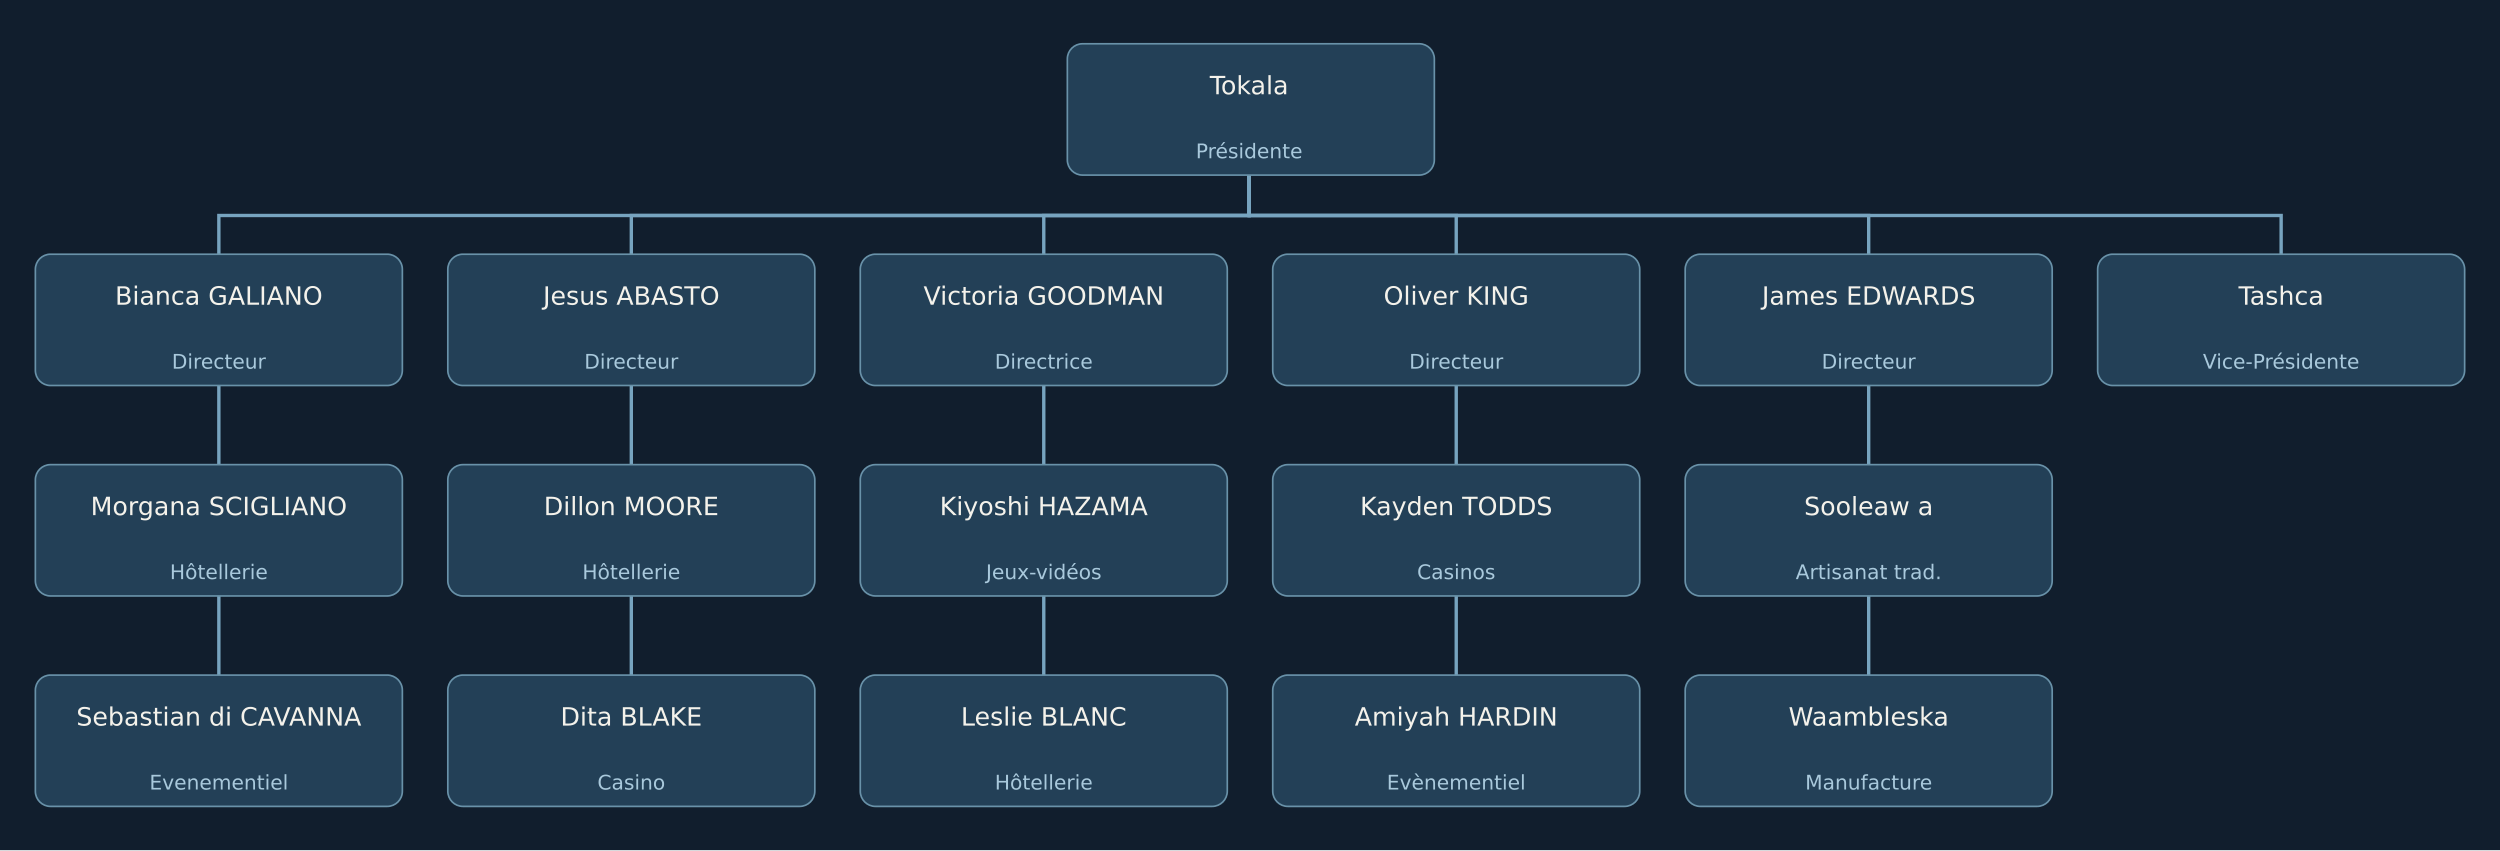
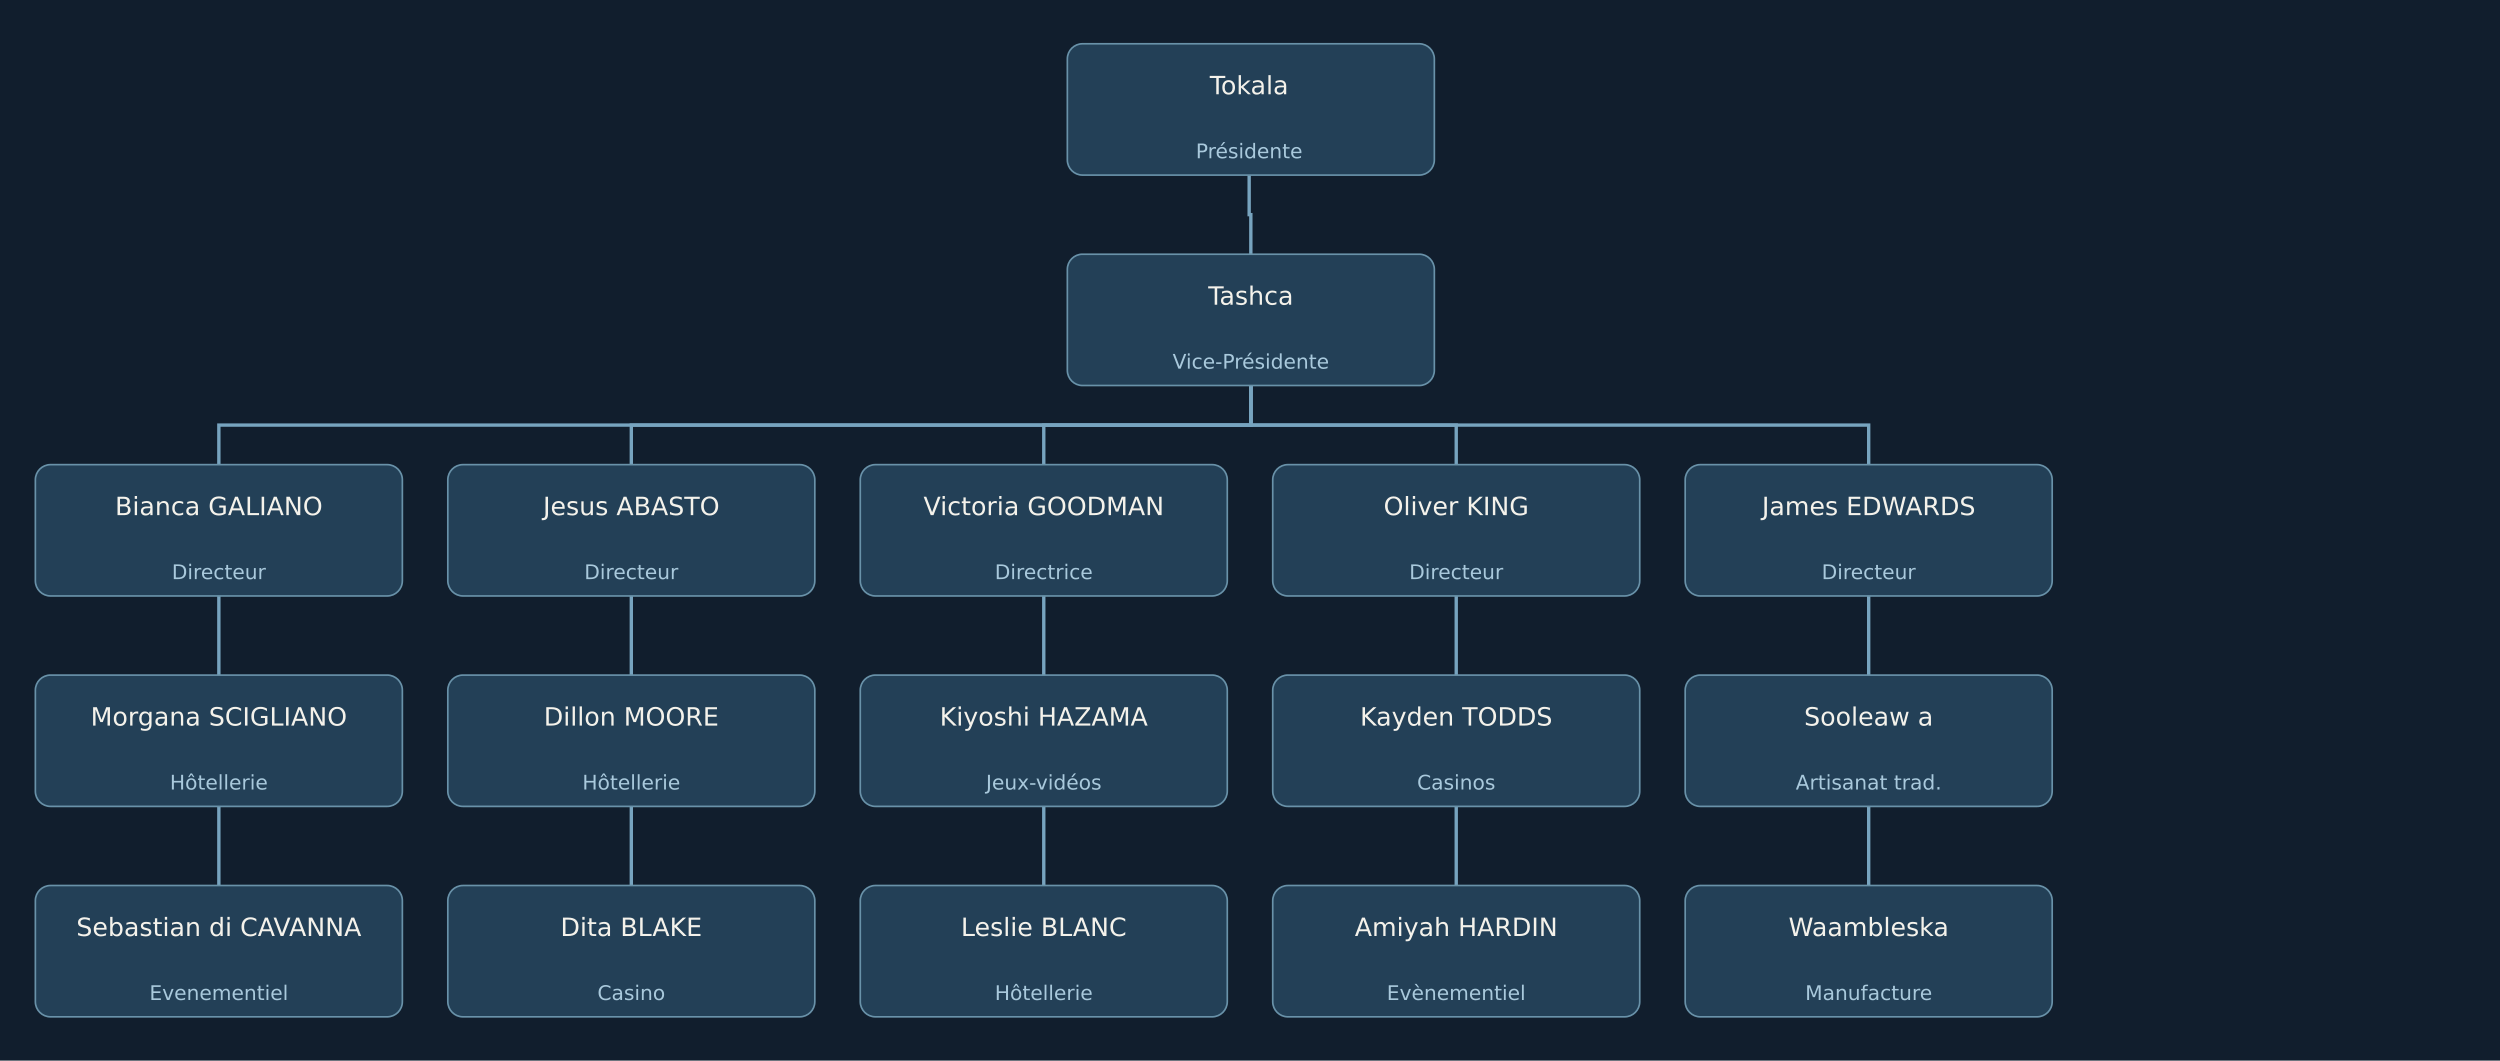
- <svg xmlns="http://www.w3.org/2000/svg" viewBox="0 0 1485 505" role="img" aria-label="Organigramme de tala">
+ <svg xmlns="http://www.w3.org/2000/svg" viewBox="0 0 1485 630" role="img" aria-label="Organigramme de tala">
  <rect width="100%" height="100%" fill="#111e2d" />
-   <path d="M742 103 V128 H130 V152" fill="none" stroke="#77a4bf" stroke-width="2" />
-   <path d="M130 228 V252 H130 V277" fill="none" stroke="#77a4bf" stroke-width="2" />
-   <path d="M742 103 V128 H375 V152" fill="none" stroke="#77a4bf" stroke-width="2" />
-   <path d="M865 353 V378 H865 V402" fill="none" stroke="#77a4bf" stroke-width="2" />
-   <path d="M742 103 V128 H620 V152" fill="none" stroke="#77a4bf" stroke-width="2" />
-   <path d="M375 353 V378 H375 V402" fill="none" stroke="#77a4bf" stroke-width="2" />
-   <path d="M1110 353 V378 H1110 V402" fill="none" stroke="#77a4bf" stroke-width="2" />
-   <path d="M742 103 V128 H865 V152" fill="none" stroke="#77a4bf" stroke-width="2" />
-   <path d="M742 103 V128 H1110 V152" fill="none" stroke="#77a4bf" stroke-width="2" />
-   <path d="M742 103 V128 H1355 V152" fill="none" stroke="#77a4bf" stroke-width="2" />
-   <path d="M130 353 V378 H130 V402" fill="none" stroke="#77a4bf" stroke-width="2" />
-   <path d="M865 228 V252 H865 V277" fill="none" stroke="#77a4bf" stroke-width="2" />
-   <path d="M620 228 V252 H620 V277" fill="none" stroke="#77a4bf" stroke-width="2" />
-   <path d="M620 353 V378 H620 V402" fill="none" stroke="#77a4bf" stroke-width="2" />
-   <path d="M1110 228 V252 H1110 V277" fill="none" stroke="#77a4bf" stroke-width="2" />
-   <path d="M375 228 V252 H375 V277" fill="none" stroke="#77a4bf" stroke-width="2" />
+   <path d="M743 228 V252.5 H130 V277" fill="none" stroke="#77a4bf" stroke-width="2" />
+   <path d="M130 353 V377.5 H130 V402" fill="none" stroke="#77a4bf" stroke-width="2" />
+   <path d="M743 228 V252.5 H375 V277" fill="none" stroke="#77a4bf" stroke-width="2" />
+   <path d="M865 478 V502.5 H865 V527" fill="none" stroke="#77a4bf" stroke-width="2" />
+   <path d="M743 228 V252.5 H620 V277" fill="none" stroke="#77a4bf" stroke-width="2" />
+   <path d="M375 478 V502.5 H375 V527" fill="none" stroke="#77a4bf" stroke-width="2" />
+   <path d="M1110 478 V502.5 H1110 V527" fill="none" stroke="#77a4bf" stroke-width="2" />
+   <path d="M743 228 V252.5 H865 V277" fill="none" stroke="#77a4bf" stroke-width="2" />
+   <path d="M743 228 V252.5 H1110 V277" fill="none" stroke="#77a4bf" stroke-width="2" />
+   <path d="M742 103 V127.5 H743 V152" fill="none" stroke="#77a4bf" stroke-width="2" />
+   <path d="M130 478 V502.5 H130 V527" fill="none" stroke="#77a4bf" stroke-width="2" />
+   <path d="M865 353 V377.5 H865 V402" fill="none" stroke="#77a4bf" stroke-width="2" />
+   <path d="M620 353 V377.5 H620 V402" fill="none" stroke="#77a4bf" stroke-width="2" />
+   <path d="M620 478 V502.5 H620 V527" fill="none" stroke="#77a4bf" stroke-width="2" />
+   <path d="M1110 353 V377.5 H1110 V402" fill="none" stroke="#77a4bf" stroke-width="2" />
+   <path d="M375 353 V377.5 H375 V402" fill="none" stroke="#77a4bf" stroke-width="2" />
+   <rect x="21" y="526" width="218" height="78" rx="9" fill="#234057" stroke="#6992a9" />
+   <text x="130" y="556" text-anchor="middle" fill="#f4f2eb" font-family="DejaVu Sans, sans-serif" font-size="15">Sebastian di CAVANNA</text>
+   <text x="130" y="594" text-anchor="middle" fill="#a9c9dc" font-family="DejaVu Sans, sans-serif" font-size="12">Evenementiel</text>
  <rect x="21" y="401" width="218" height="78" rx="9" fill="#234057" stroke="#6992a9" />
-   <text x="130" y="431" text-anchor="middle" fill="#f4f2eb" font-family="DejaVu Sans, sans-serif" font-size="15">Sebastian di CAVANNA</text>
-   <text x="130" y="469" text-anchor="middle" fill="#a9c9dc" font-family="DejaVu Sans, sans-serif" font-size="12">Evenementiel</text>
+   <text x="130" y="431" text-anchor="middle" fill="#f4f2eb" font-family="DejaVu Sans, sans-serif" font-size="15">Morgana SCIGLIANO</text>
+   <text x="130" y="469" text-anchor="middle" fill="#a9c9dc" font-family="DejaVu Sans, sans-serif" font-size="12">Hôtellerie</text>
  <rect x="21" y="276" width="218" height="78" rx="9" fill="#234057" stroke="#6992a9" />
-   <text x="130" y="306" text-anchor="middle" fill="#f4f2eb" font-family="DejaVu Sans, sans-serif" font-size="15">Morgana SCIGLIANO</text>
-   <text x="130" y="344" text-anchor="middle" fill="#a9c9dc" font-family="DejaVu Sans, sans-serif" font-size="12">Hôtellerie</text>
-   <rect x="21" y="151" width="218" height="78" rx="9" fill="#234057" stroke="#6992a9" />
-   <text x="130" y="181" text-anchor="middle" fill="#f4f2eb" font-family="DejaVu Sans, sans-serif" font-size="15">Bianca GALIANO</text>
-   <text x="130" y="219" text-anchor="middle" fill="#a9c9dc" font-family="DejaVu Sans, sans-serif" font-size="12">Directeur</text>
+   <text x="130" y="306" text-anchor="middle" fill="#f4f2eb" font-family="DejaVu Sans, sans-serif" font-size="15">Bianca GALIANO</text>
+   <text x="130" y="344" text-anchor="middle" fill="#a9c9dc" font-family="DejaVu Sans, sans-serif" font-size="12">Directeur</text>
+   <rect x="266" y="526" width="218" height="78" rx="9" fill="#234057" stroke="#6992a9" />
+   <text x="375" y="556" text-anchor="middle" fill="#f4f2eb" font-family="DejaVu Sans, sans-serif" font-size="15">Dita BLAKE</text>
+   <text x="375" y="594" text-anchor="middle" fill="#a9c9dc" font-family="DejaVu Sans, sans-serif" font-size="12">Casino</text>
  <rect x="266" y="401" width="218" height="78" rx="9" fill="#234057" stroke="#6992a9" />
-   <text x="375" y="431" text-anchor="middle" fill="#f4f2eb" font-family="DejaVu Sans, sans-serif" font-size="15">Dita BLAKE</text>
-   <text x="375" y="469" text-anchor="middle" fill="#a9c9dc" font-family="DejaVu Sans, sans-serif" font-size="12">Casino</text>
+   <text x="375" y="431" text-anchor="middle" fill="#f4f2eb" font-family="DejaVu Sans, sans-serif" font-size="15">Dillon MOORE</text>
+   <text x="375" y="469" text-anchor="middle" fill="#a9c9dc" font-family="DejaVu Sans, sans-serif" font-size="12">Hôtellerie</text>
  <rect x="266" y="276" width="218" height="78" rx="9" fill="#234057" stroke="#6992a9" />
-   <text x="375" y="306" text-anchor="middle" fill="#f4f2eb" font-family="DejaVu Sans, sans-serif" font-size="15">Dillon MOORE</text>
-   <text x="375" y="344" text-anchor="middle" fill="#a9c9dc" font-family="DejaVu Sans, sans-serif" font-size="12">Hôtellerie</text>
-   <rect x="266" y="151" width="218" height="78" rx="9" fill="#234057" stroke="#6992a9" />
-   <text x="375" y="181" text-anchor="middle" fill="#f4f2eb" font-family="DejaVu Sans, sans-serif" font-size="15">Jesus ABASTO</text>
-   <text x="375" y="219" text-anchor="middle" fill="#a9c9dc" font-family="DejaVu Sans, sans-serif" font-size="12">Directeur</text>
+   <text x="375" y="306" text-anchor="middle" fill="#f4f2eb" font-family="DejaVu Sans, sans-serif" font-size="15">Jesus ABASTO</text>
+   <text x="375" y="344" text-anchor="middle" fill="#a9c9dc" font-family="DejaVu Sans, sans-serif" font-size="12">Directeur</text>
+   <rect x="511" y="526" width="218" height="78" rx="9" fill="#234057" stroke="#6992a9" />
+   <text x="620" y="556" text-anchor="middle" fill="#f4f2eb" font-family="DejaVu Sans, sans-serif" font-size="15">Leslie BLANC</text>
+   <text x="620" y="594" text-anchor="middle" fill="#a9c9dc" font-family="DejaVu Sans, sans-serif" font-size="12">Hôtellerie</text>
  <rect x="511" y="401" width="218" height="78" rx="9" fill="#234057" stroke="#6992a9" />
-   <text x="620" y="431" text-anchor="middle" fill="#f4f2eb" font-family="DejaVu Sans, sans-serif" font-size="15">Leslie BLANC</text>
-   <text x="620" y="469" text-anchor="middle" fill="#a9c9dc" font-family="DejaVu Sans, sans-serif" font-size="12">Hôtellerie</text>
+   <text x="620" y="431" text-anchor="middle" fill="#f4f2eb" font-family="DejaVu Sans, sans-serif" font-size="15">Kiyoshi HAZAMA</text>
+   <text x="620" y="469" text-anchor="middle" fill="#a9c9dc" font-family="DejaVu Sans, sans-serif" font-size="12">Jeux-vidéos</text>
  <rect x="511" y="276" width="218" height="78" rx="9" fill="#234057" stroke="#6992a9" />
-   <text x="620" y="306" text-anchor="middle" fill="#f4f2eb" font-family="DejaVu Sans, sans-serif" font-size="15">Kiyoshi HAZAMA</text>
-   <text x="620" y="344" text-anchor="middle" fill="#a9c9dc" font-family="DejaVu Sans, sans-serif" font-size="12">Jeux-vidéos</text>
-   <rect x="511" y="151" width="218" height="78" rx="9" fill="#234057" stroke="#6992a9" />
-   <text x="620" y="181" text-anchor="middle" fill="#f4f2eb" font-family="DejaVu Sans, sans-serif" font-size="15">Victoria GOODMAN</text>
-   <text x="620" y="219" text-anchor="middle" fill="#a9c9dc" font-family="DejaVu Sans, sans-serif" font-size="12">Directrice</text>
+   <text x="620" y="306" text-anchor="middle" fill="#f4f2eb" font-family="DejaVu Sans, sans-serif" font-size="15">Victoria GOODMAN</text>
+   <text x="620" y="344" text-anchor="middle" fill="#a9c9dc" font-family="DejaVu Sans, sans-serif" font-size="12">Directrice</text>
+   <rect x="756" y="526" width="218" height="78" rx="9" fill="#234057" stroke="#6992a9" />
+   <text x="865" y="556" text-anchor="middle" fill="#f4f2eb" font-family="DejaVu Sans, sans-serif" font-size="15">Amiyah HARDIN</text>
+   <text x="865" y="594" text-anchor="middle" fill="#a9c9dc" font-family="DejaVu Sans, sans-serif" font-size="12">Evènementiel</text>
  <rect x="756" y="401" width="218" height="78" rx="9" fill="#234057" stroke="#6992a9" />
-   <text x="865" y="431" text-anchor="middle" fill="#f4f2eb" font-family="DejaVu Sans, sans-serif" font-size="15">Amiyah HARDIN</text>
-   <text x="865" y="469" text-anchor="middle" fill="#a9c9dc" font-family="DejaVu Sans, sans-serif" font-size="12">Evènementiel</text>
+   <text x="865" y="431" text-anchor="middle" fill="#f4f2eb" font-family="DejaVu Sans, sans-serif" font-size="15">Kayden TODDS</text>
+   <text x="865" y="469" text-anchor="middle" fill="#a9c9dc" font-family="DejaVu Sans, sans-serif" font-size="12">Casinos</text>
  <rect x="756" y="276" width="218" height="78" rx="9" fill="#234057" stroke="#6992a9" />
-   <text x="865" y="306" text-anchor="middle" fill="#f4f2eb" font-family="DejaVu Sans, sans-serif" font-size="15">Kayden TODDS</text>
-   <text x="865" y="344" text-anchor="middle" fill="#a9c9dc" font-family="DejaVu Sans, sans-serif" font-size="12">Casinos</text>
-   <rect x="756" y="151" width="218" height="78" rx="9" fill="#234057" stroke="#6992a9" />
-   <text x="865" y="181" text-anchor="middle" fill="#f4f2eb" font-family="DejaVu Sans, sans-serif" font-size="15">Oliver KING</text>
-   <text x="865" y="219" text-anchor="middle" fill="#a9c9dc" font-family="DejaVu Sans, sans-serif" font-size="12">Directeur</text>
+   <text x="865" y="306" text-anchor="middle" fill="#f4f2eb" font-family="DejaVu Sans, sans-serif" font-size="15">Oliver KING</text>
+   <text x="865" y="344" text-anchor="middle" fill="#a9c9dc" font-family="DejaVu Sans, sans-serif" font-size="12">Directeur</text>
+   <rect x="1001" y="526" width="218" height="78" rx="9" fill="#234057" stroke="#6992a9" />
+   <text x="1110" y="556" text-anchor="middle" fill="#f4f2eb" font-family="DejaVu Sans, sans-serif" font-size="15">Waambleska</text>
+   <text x="1110" y="594" text-anchor="middle" fill="#a9c9dc" font-family="DejaVu Sans, sans-serif" font-size="12">Manufacture</text>
  <rect x="1001" y="401" width="218" height="78" rx="9" fill="#234057" stroke="#6992a9" />
-   <text x="1110" y="431" text-anchor="middle" fill="#f4f2eb" font-family="DejaVu Sans, sans-serif" font-size="15">Waambleska</text>
-   <text x="1110" y="469" text-anchor="middle" fill="#a9c9dc" font-family="DejaVu Sans, sans-serif" font-size="12">Manufacture</text>
+   <text x="1110" y="431" text-anchor="middle" fill="#f4f2eb" font-family="DejaVu Sans, sans-serif" font-size="15">Sooleaw a</text>
+   <text x="1110" y="469" text-anchor="middle" fill="#a9c9dc" font-family="DejaVu Sans, sans-serif" font-size="12">Artisanat trad.</text>
  <rect x="1001" y="276" width="218" height="78" rx="9" fill="#234057" stroke="#6992a9" />
-   <text x="1110" y="306" text-anchor="middle" fill="#f4f2eb" font-family="DejaVu Sans, sans-serif" font-size="15">Sooleaw a</text>
-   <text x="1110" y="344" text-anchor="middle" fill="#a9c9dc" font-family="DejaVu Sans, sans-serif" font-size="12">Artisanat trad.</text>
-   <rect x="1001" y="151" width="218" height="78" rx="9" fill="#234057" stroke="#6992a9" />
-   <text x="1110" y="181" text-anchor="middle" fill="#f4f2eb" font-family="DejaVu Sans, sans-serif" font-size="15">James EDWARDS</text>
-   <text x="1110" y="219" text-anchor="middle" fill="#a9c9dc" font-family="DejaVu Sans, sans-serif" font-size="12">Directeur</text>
-   <rect x="1246" y="151" width="218" height="78" rx="9" fill="#234057" stroke="#6992a9" />
-   <text x="1355" y="181" text-anchor="middle" fill="#f4f2eb" font-family="DejaVu Sans, sans-serif" font-size="15">Tashca</text>
-   <text x="1355" y="219" text-anchor="middle" fill="#a9c9dc" font-family="DejaVu Sans, sans-serif" font-size="12">Vice-Présidente</text>
+   <text x="1110" y="306" text-anchor="middle" fill="#f4f2eb" font-family="DejaVu Sans, sans-serif" font-size="15">James EDWARDS</text>
+   <text x="1110" y="344" text-anchor="middle" fill="#a9c9dc" font-family="DejaVu Sans, sans-serif" font-size="12">Directeur</text>
+   <rect x="634" y="151" width="218" height="78" rx="9" fill="#234057" stroke="#6992a9" />
+   <text x="743" y="181" text-anchor="middle" fill="#f4f2eb" font-family="DejaVu Sans, sans-serif" font-size="15">Tashca</text>
+   <text x="743" y="219" text-anchor="middle" fill="#a9c9dc" font-family="DejaVu Sans, sans-serif" font-size="12">Vice-Présidente</text>
  <rect x="634" y="26" width="218" height="78" rx="9" fill="#234057" stroke="#6992a9" />
  <text x="742" y="56" text-anchor="middle" fill="#f4f2eb" font-family="DejaVu Sans, sans-serif" font-size="15">Tokala</text>
  <text x="742" y="94" text-anchor="middle" fill="#a9c9dc" font-family="DejaVu Sans, sans-serif" font-size="12">Présidente</text>
</svg>
